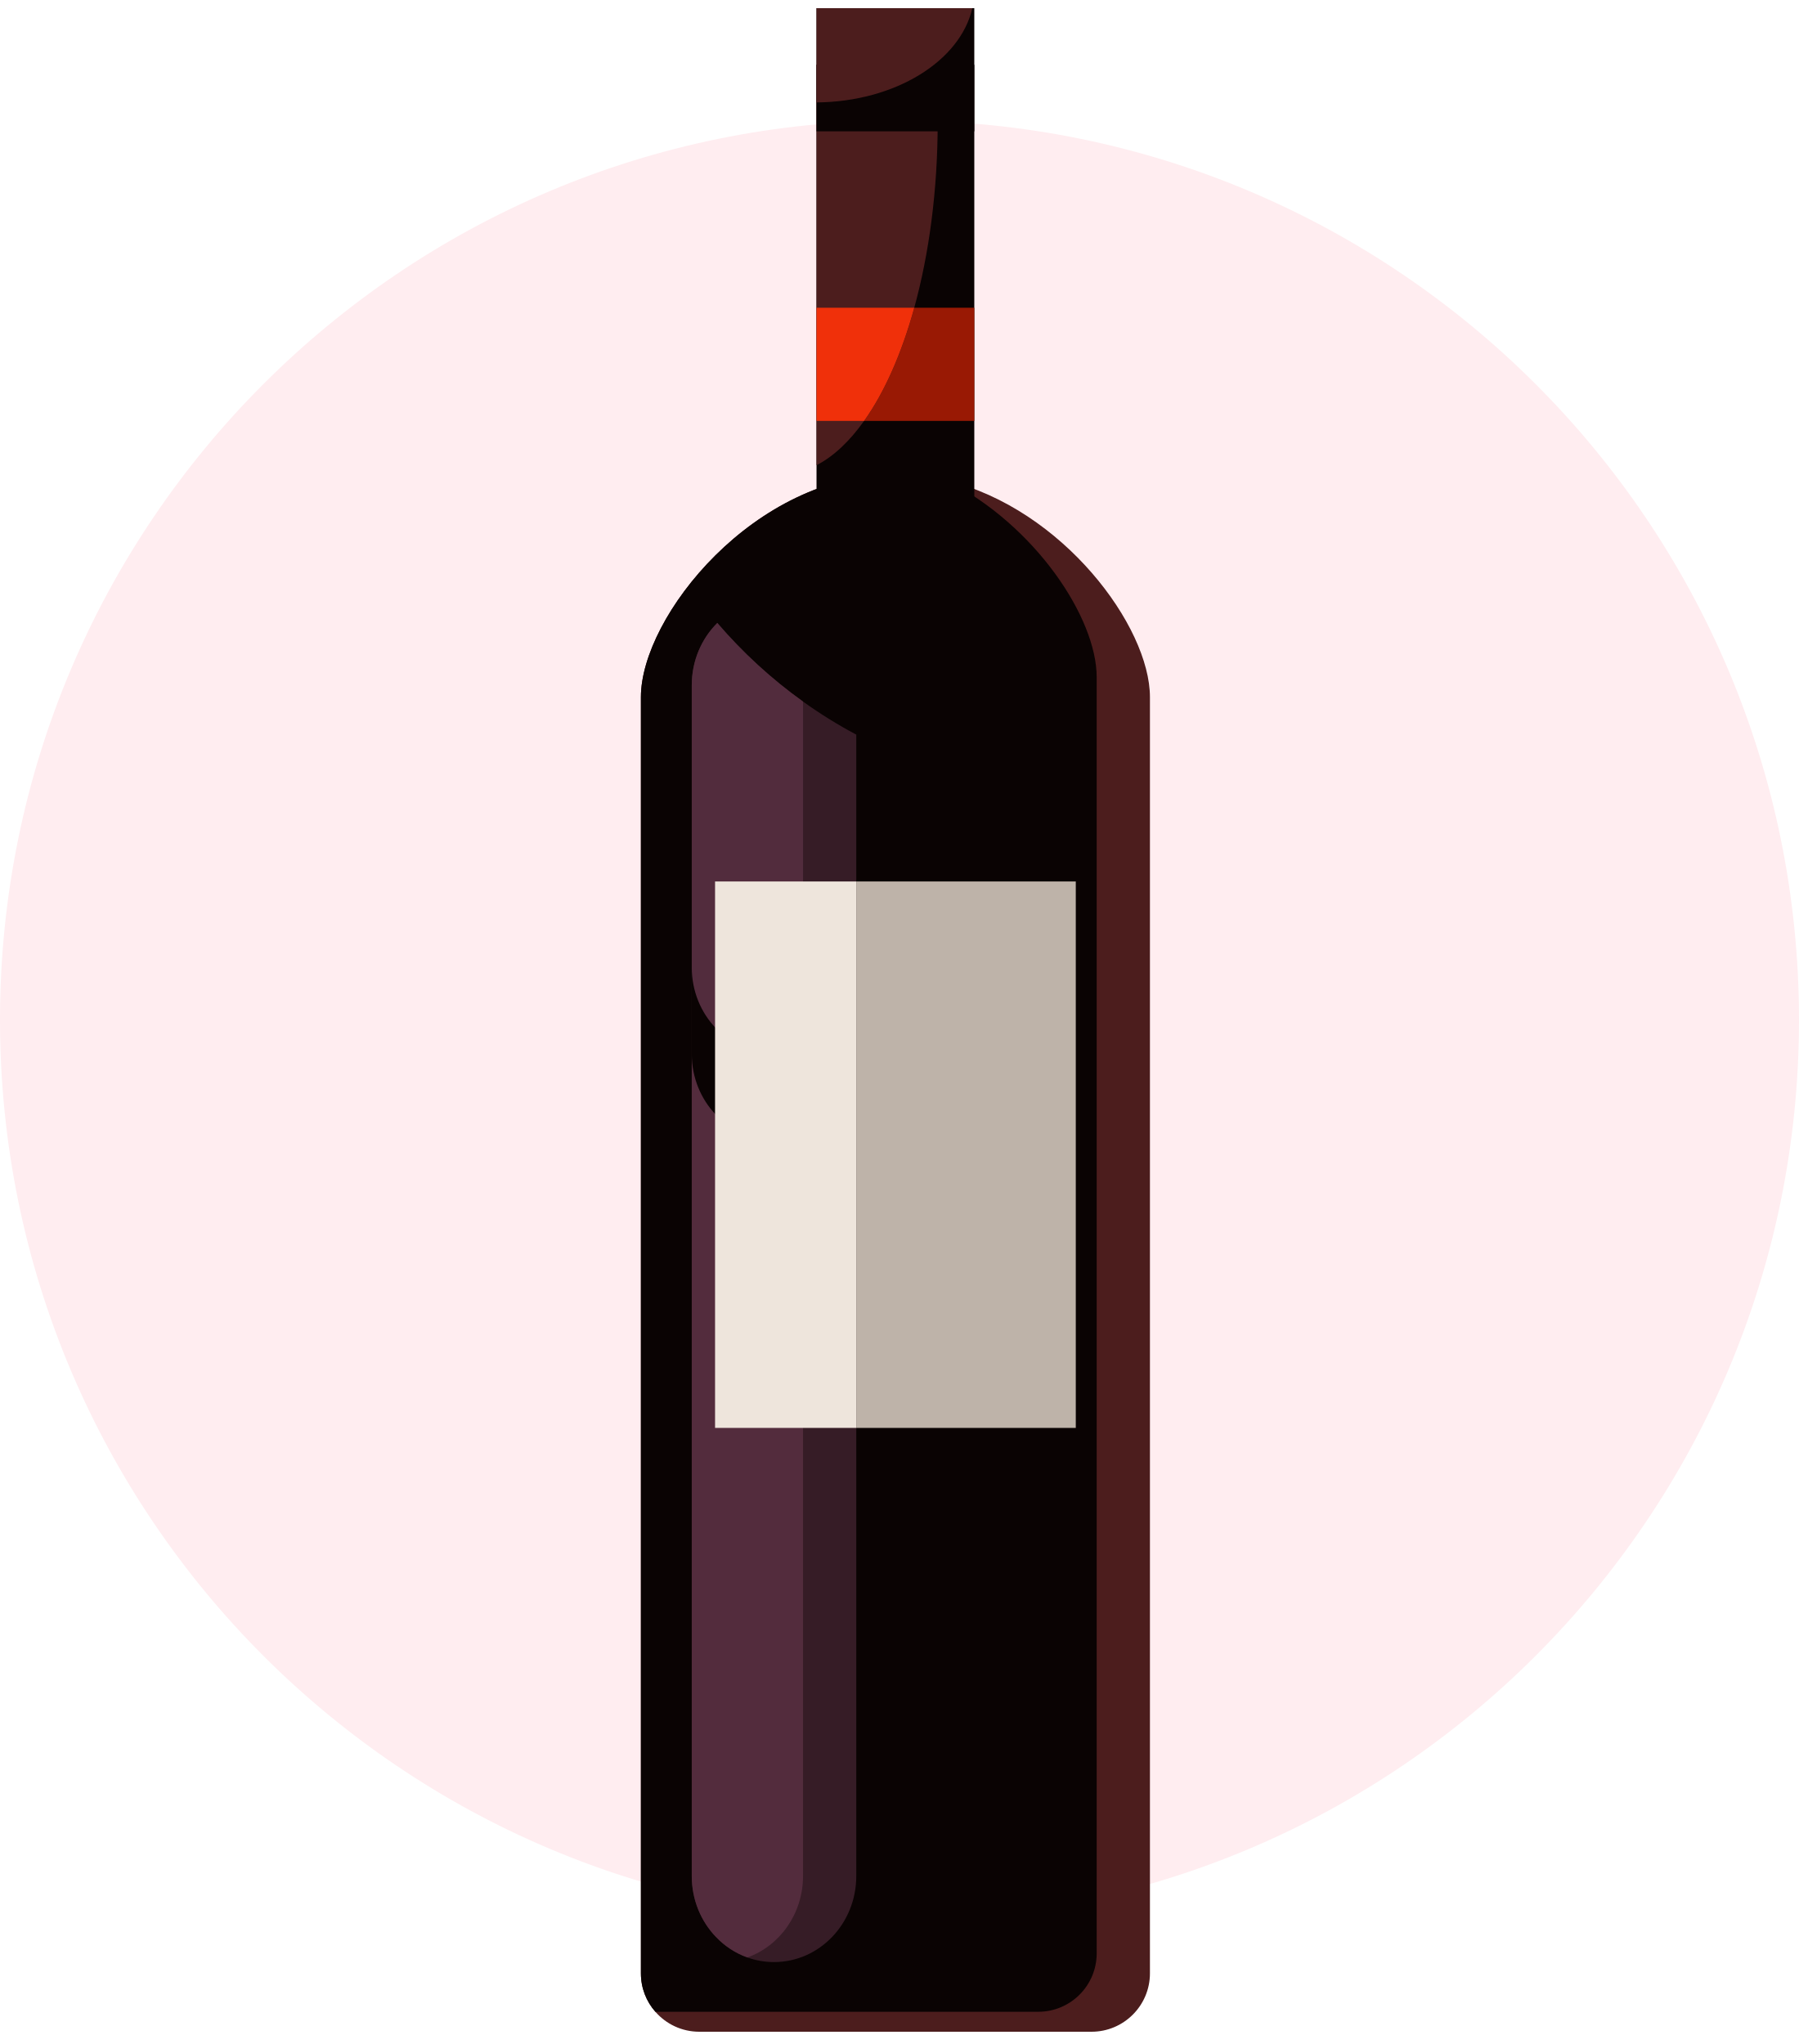
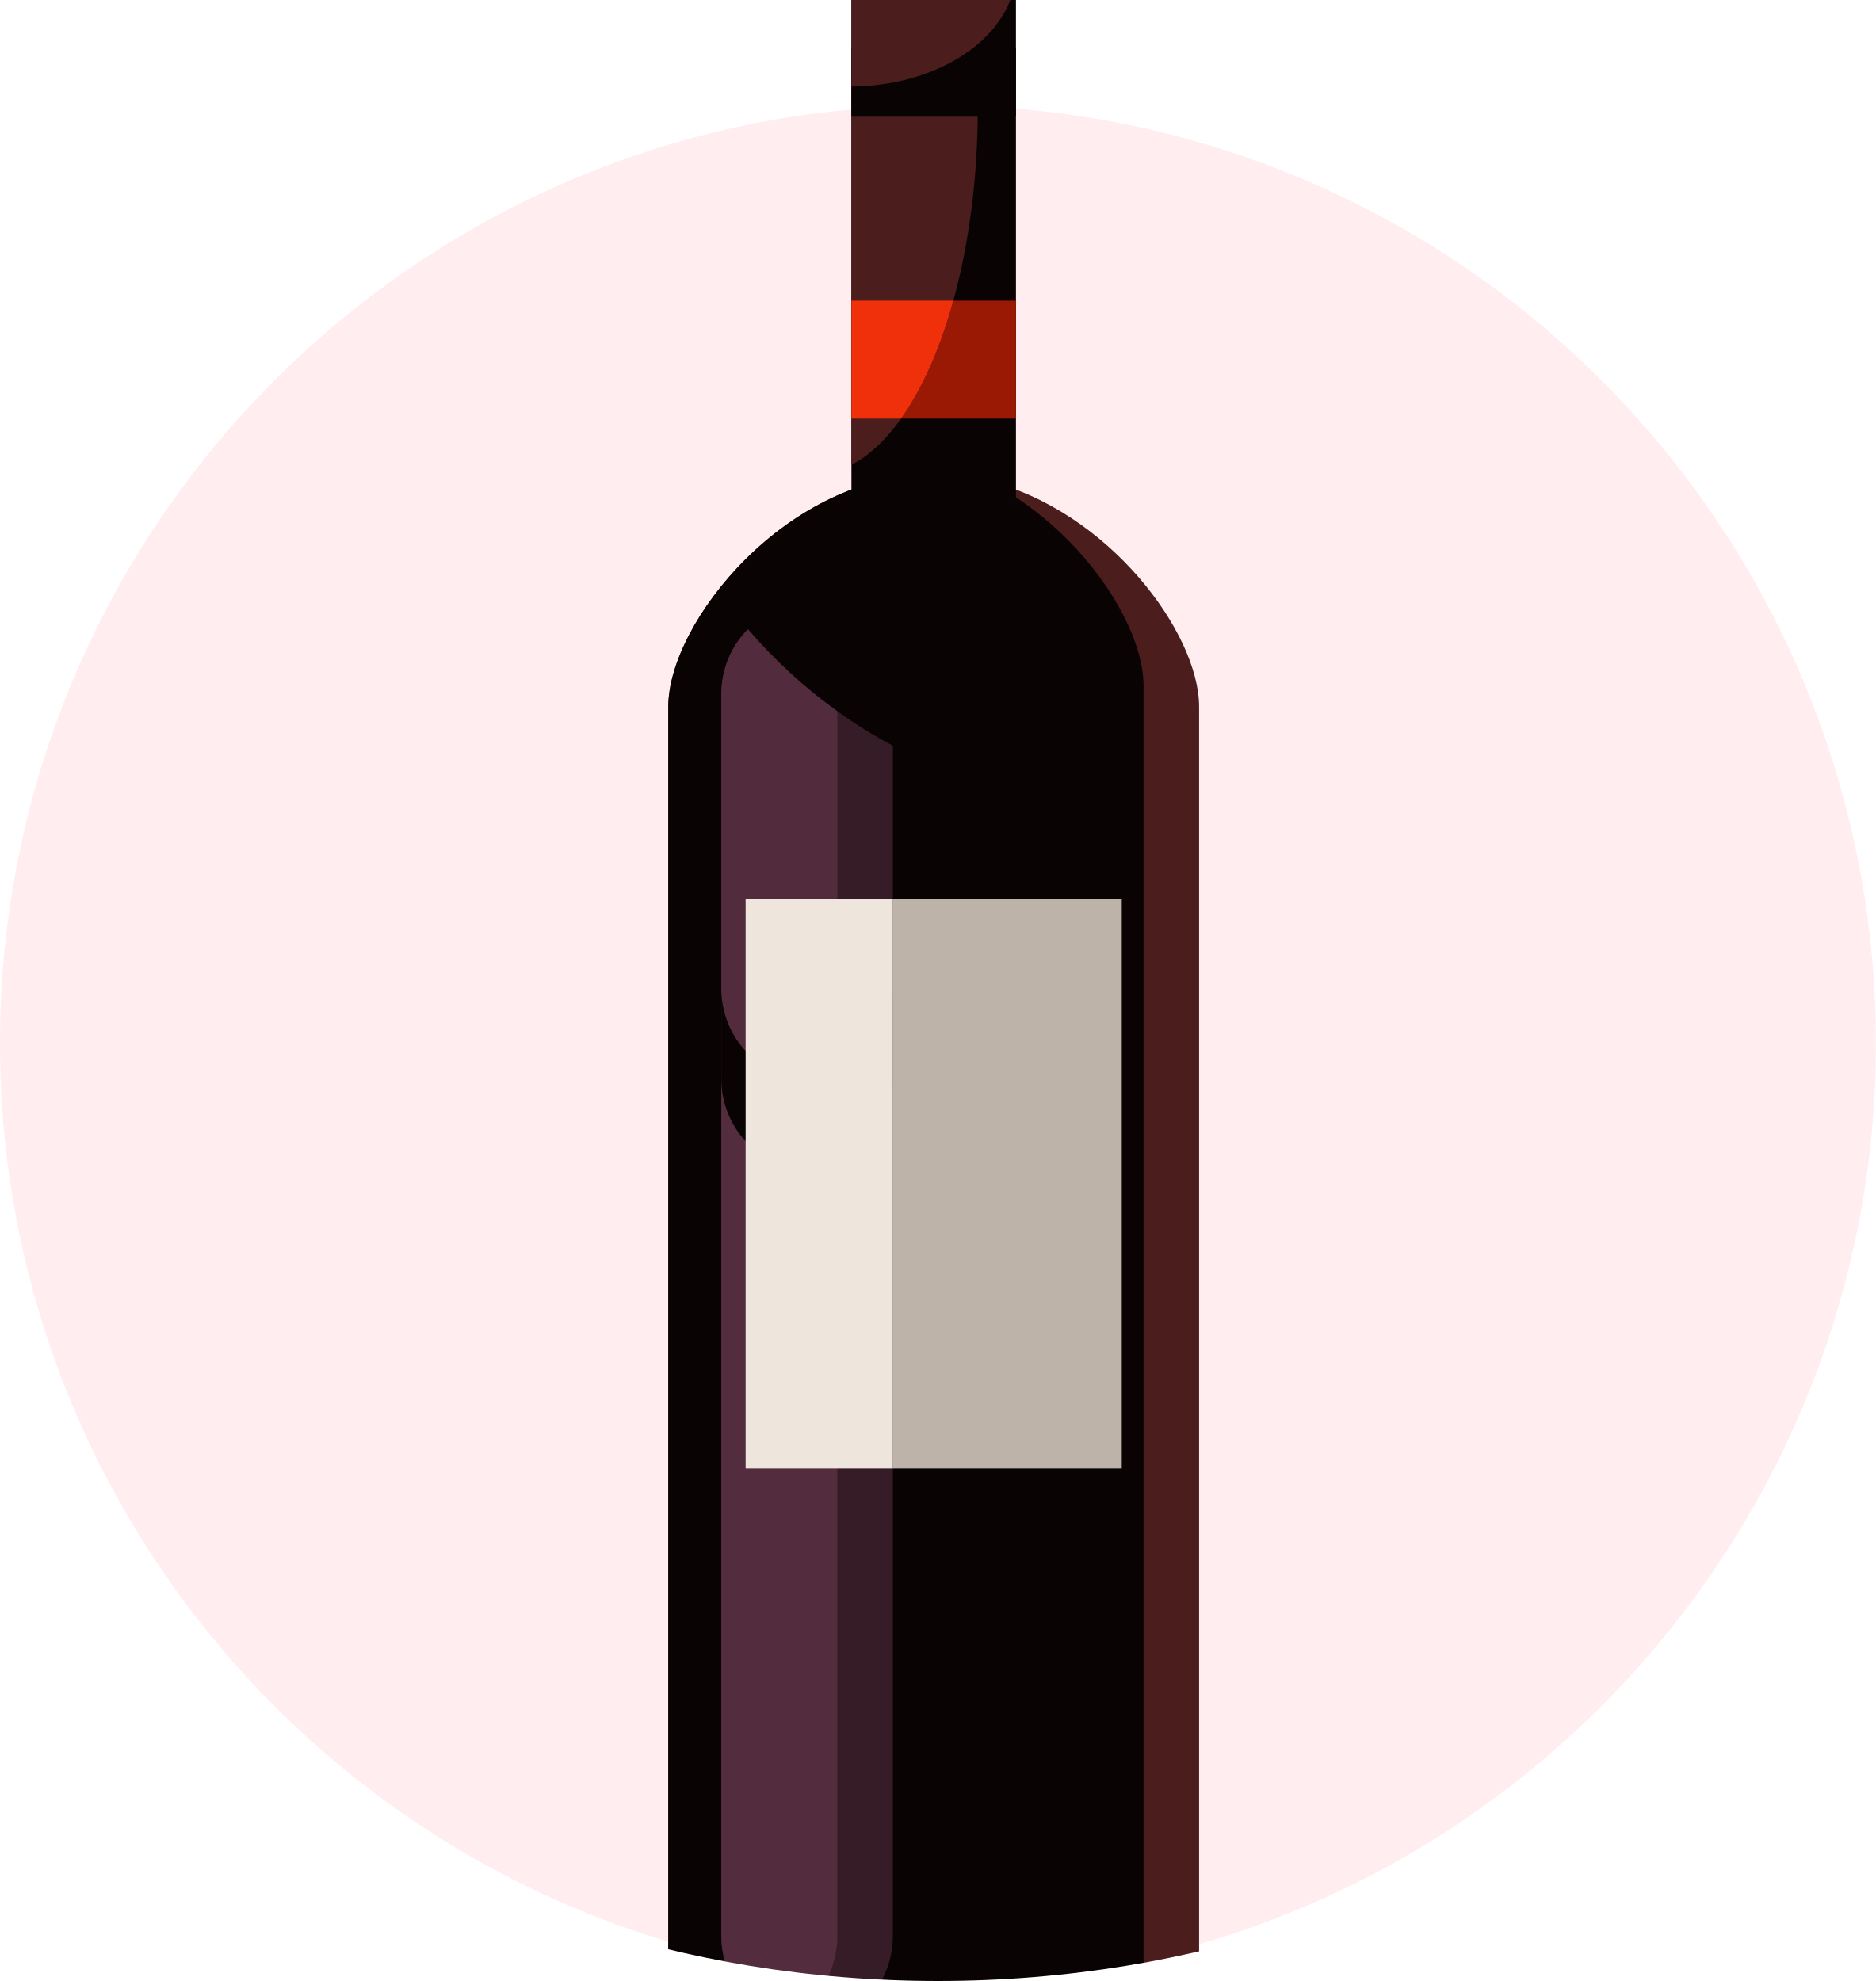
- <svg xmlns="http://www.w3.org/2000/svg" width="110" height="125" viewBox="0 0 110 125" fill="none">
-   <circle cx="55" cy="62.375" r="55" fill="#FFEDF0" />
-   <path d="M39.188 42.633C39.188 37.687 46.155 28.996 54.751 28.996C55.827 28.996 56.879 29.132 57.895 29.381C57.897 29.381 57.897 29.381 57.899 29.383C64.984 31.119 70.313 38.308 70.313 42.633C70.313 42.813 70.313 120.678 70.313 120.678C70.313 122.65 68.713 124.25 66.741 124.25H42.76C41.687 124.25 40.726 123.778 40.073 123.029C39.519 122.402 39.188 121.579 39.188 120.678C39.188 120.678 39.188 42.813 39.188 42.633V42.633Z" fill="#4C1D1D" />
-   <path d="M39.188 42.633C39.188 37.687 46.155 28.996 54.751 28.996C55.827 28.996 56.879 29.132 57.895 29.381C57.897 29.381 57.897 29.381 57.899 29.383C63.299 32.128 67.057 37.779 67.057 41.412C67.057 41.591 67.057 119.456 67.057 119.456C67.057 121.429 65.457 123.029 63.484 123.029H40.073C39.519 122.402 39.188 121.579 39.188 120.678C39.188 120.678 39.188 42.813 39.188 42.633V42.633Z" fill="#0A0303" />
-   <path d="M59.574 3.96V40.293H49.926V3.96H59.574Z" fill="#0A0303" />
-   <path d="M57.335 7.479C57.335 11.64 56.81 15.526 55.902 18.819C55.129 21.62 54.078 23.993 52.835 25.739C51.952 26.983 50.972 27.911 49.926 28.451V3.96H57.207C57.293 5.104 57.335 6.281 57.335 7.479Z" fill="#4C1D1D" />
-   <path d="M59.574 0.5V8.031H49.926V0.5H59.574Z" fill="#0A0303" />
-   <path d="M59.452 0.5C58.715 3.738 54.742 6.222 49.926 6.264V0.5H59.452Z" fill="#4C1D1D" />
-   <path d="M52.357 64.455V114.73C52.357 117.635 50.106 119.989 47.328 119.989C46.758 119.989 46.208 119.892 45.699 119.707C44.964 119.446 44.309 119.011 43.772 118.449C42.86 117.496 42.298 116.181 42.298 114.73V64.455C42.298 65.88 42.84 67.175 43.723 68.121C43.739 68.139 43.755 68.158 43.772 68.174C44.681 69.127 45.938 69.715 47.328 69.715C47.952 69.715 48.549 69.597 49.1 69.377C51.004 68.63 52.357 66.707 52.357 64.455Z" fill="#532C3D" fill-opacity="0.612" />
-   <path d="M49.101 42.904V114.73C49.101 117.038 47.678 119 45.699 119.707C44.964 119.446 44.309 119.011 43.772 118.449C42.86 117.496 42.298 116.181 42.298 114.73V41.903C42.298 40.405 42.897 39.053 43.859 38.096C45.412 39.908 47.173 41.524 49.101 42.904Z" fill="#532C3D" />
-   <path d="M52.357 44.925V64.455C52.357 66.707 51.004 68.63 49.1 69.377C48.549 69.597 47.952 69.715 47.328 69.715C45.938 69.715 44.681 69.127 43.772 68.174C43.755 68.158 43.739 68.139 43.723 68.121C42.84 67.175 42.298 65.88 42.298 64.455V41.903C42.298 40.405 42.897 39.053 43.859 38.096C45.412 39.908 47.173 41.524 49.1 42.904C50.139 43.649 51.225 44.325 52.357 44.925Z" fill="#532C3D" fill-opacity="0.612" />
-   <path d="M52.357 59.163V64.455C52.357 67.36 50.106 69.715 47.328 69.715C45.938 69.715 44.681 69.127 43.772 68.174C42.86 67.221 42.298 65.906 42.298 64.455V59.163C42.298 60.615 42.86 61.929 43.772 62.882C44.681 63.834 45.938 64.423 47.328 64.423C50.106 64.423 52.357 62.068 52.357 59.163Z" fill="#0A0303" />
-   <path d="M65.779 53.906V87.323H52.357V53.906H65.779Z" fill="#BEB3A9" />
-   <path d="M52.357 53.906V87.323H43.722V53.906H52.357Z" fill="#EEE5DC" />
-   <path d="M59.575 18.819V25.739H52.835C54.079 23.993 55.129 21.619 55.903 18.819H59.575Z" fill="#991904" />
-   <path d="M55.902 18.819C55.129 21.619 54.078 23.993 52.835 25.739H49.926V18.819H55.902Z" fill="#F0300A" />
+ <svg xmlns="http://www.w3.org/2000/svg" width="160" height="169" viewBox="0 0 160 169" fill="none">
+   <mask id="mask0_354_4124" style="mask-type:alpha" maskUnits="userSpaceOnUse" x="0" y="0" width="160" height="169">
+     <path d="M160 0H0V105.424H0.006C0.542 140.61 36.151 169 80 169C123.849 169 159.458 140.61 159.994 105.424H160V0Z" fill="#D9D9D9" />
+   </mask>
+   <g mask="url(#mask0_354_4124)">
+     <circle cx="80" cy="89" r="80" fill="#FFEDF0" />
+     <path d="M57 60.285C57 53.091 67.134 40.449 79.637 40.449C81.203 40.449 82.734 40.647 84.211 41.008C84.214 41.008 84.214 41.008 84.217 41.011C94.523 43.537 102.274 53.994 102.274 60.285C102.274 60.546 102.274 173.804 102.274 173.804C102.274 176.673 99.947 179 97.078 179H62.196C60.635 179 59.238 178.313 58.288 177.224C57.483 176.312 57 175.115 57 173.804C57 173.804 57 60.546 57 60.285H57Z" fill="#4C1D1D" />
+     <path d="M57 60.285C57 53.091 67.134 40.449 79.637 40.449C81.203 40.449 82.734 40.647 84.211 41.008C84.214 41.008 84.214 41.008 84.217 41.011C92.072 45.005 97.537 53.224 97.537 58.509C97.537 58.769 97.537 172.028 97.537 172.028C97.537 174.896 95.21 177.224 92.341 177.224H58.288C57.483 176.312 57 175.115 57 173.804C57 173.804 57 60.546 57 60.285V60.285Z" fill="#0A0303" />
+     <path d="M86.654 4.033V56.88H72.621V4.033H86.654Z" fill="#0A0303" />
+     <path d="M83.398 9.152C83.398 15.204 82.634 20.855 81.313 25.646C80.188 29.719 78.66 33.172 76.852 35.712C75.567 37.521 74.142 38.871 72.621 39.655V4.033H83.211C83.335 5.697 83.398 7.408 83.398 9.152Z" fill="#4C1D1D" />
+     <path d="M86.654 -1V9.955H72.621V-1H86.654Z" fill="#0A0303" />
+     <path d="M86.476 -1C85.405 3.71 79.626 7.323 72.621 7.384V-1H86.476Z" fill="#4C1D1D" />
+     <path d="M76.156 92.026V165.152C76.156 169.378 72.881 172.803 68.84 172.803C68.011 172.803 67.212 172.661 66.471 172.392C65.403 172.013 64.45 171.379 63.668 170.562C62.341 169.176 61.524 167.264 61.524 165.152V92.026C61.524 94.099 62.312 95.982 63.596 97.358C63.62 97.385 63.644 97.411 63.668 97.435C64.991 98.821 66.818 99.676 68.84 99.676C69.749 99.676 70.616 99.504 71.419 99.185C74.187 98.098 76.156 95.3 76.156 92.026Z" fill="#532C3D" fill-opacity="0.612" />
+     <path d="M71.419 60.679V165.152C71.419 168.51 69.349 171.364 66.471 172.392C65.402 172.013 64.449 171.379 63.667 170.562C62.341 169.176 61.524 167.264 61.524 165.152V59.222C61.524 57.043 62.395 55.077 63.795 53.685C66.054 56.321 68.614 58.672 71.419 60.679Z" fill="#532C3D" />
+     <path d="M76.156 63.618V92.026C76.156 95.3 74.187 98.098 71.419 99.185C70.616 99.504 69.749 99.676 68.84 99.676C66.818 99.676 64.991 98.821 63.668 97.435C63.644 97.411 63.62 97.385 63.596 97.358C62.312 95.982 61.524 94.099 61.524 92.026V59.222C61.524 57.043 62.395 55.077 63.795 53.685C66.054 56.321 68.615 58.672 71.419 60.679C72.928 61.762 74.51 62.745 76.156 63.618Z" fill="#532C3D" fill-opacity="0.612" />
+     <path d="M76.155 84.328V92.026C76.155 96.251 72.881 99.676 68.84 99.676C66.818 99.676 64.991 98.82 63.667 97.435C62.341 96.049 61.524 94.137 61.524 92.026V84.328C61.524 86.439 62.341 88.352 63.667 89.738C64.991 91.123 66.818 91.978 68.84 91.978C72.881 91.978 76.155 88.553 76.155 84.328Z" fill="#0A0303" />
+     <path d="M95.678 76.681V125.288H76.156V76.681H95.678Z" fill="#BEB3A9" />
+     <path d="M76.156 76.681V125.288H63.596V76.681H76.156Z" fill="#EEE5DC" />
+     <path d="M86.654 25.646V35.712H76.852C78.66 33.172 80.188 29.719 81.313 25.646H86.654Z" fill="#991904" />
+     <path d="M81.313 25.646C80.188 29.719 78.66 33.172 76.852 35.712H72.621V25.646H81.313Z" fill="#F0300A" />
+   </g>
</svg>
